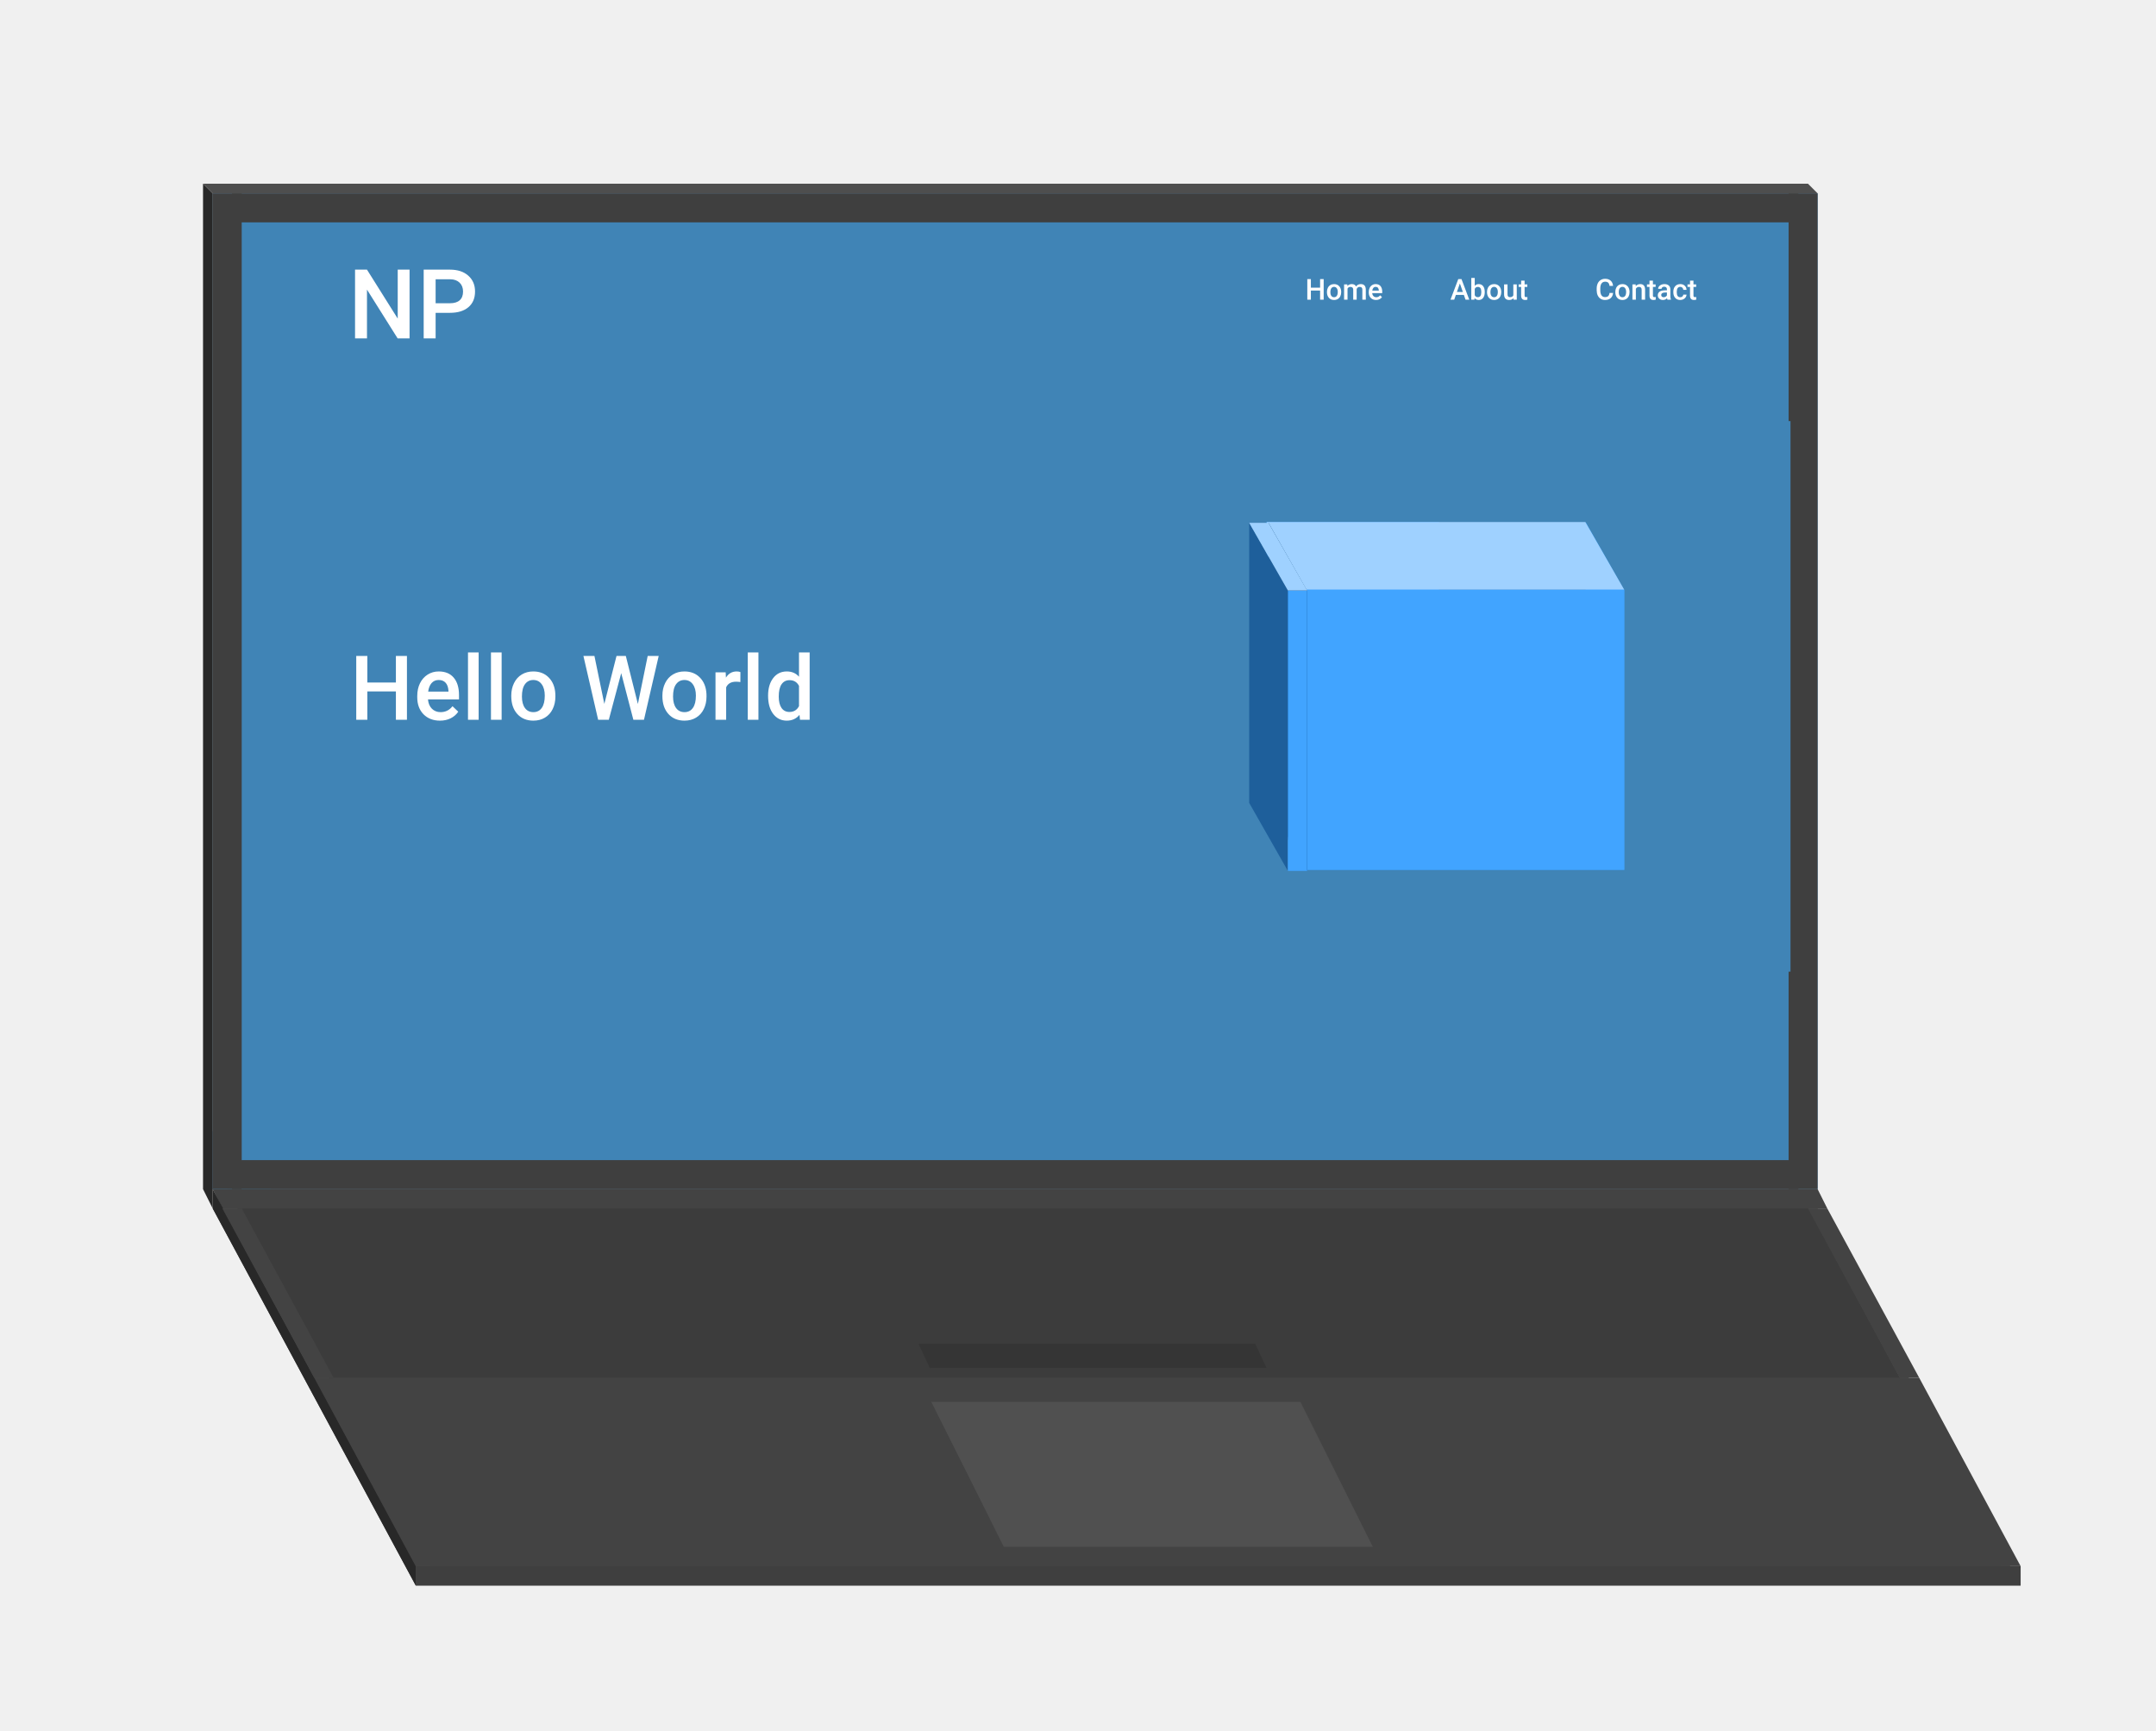
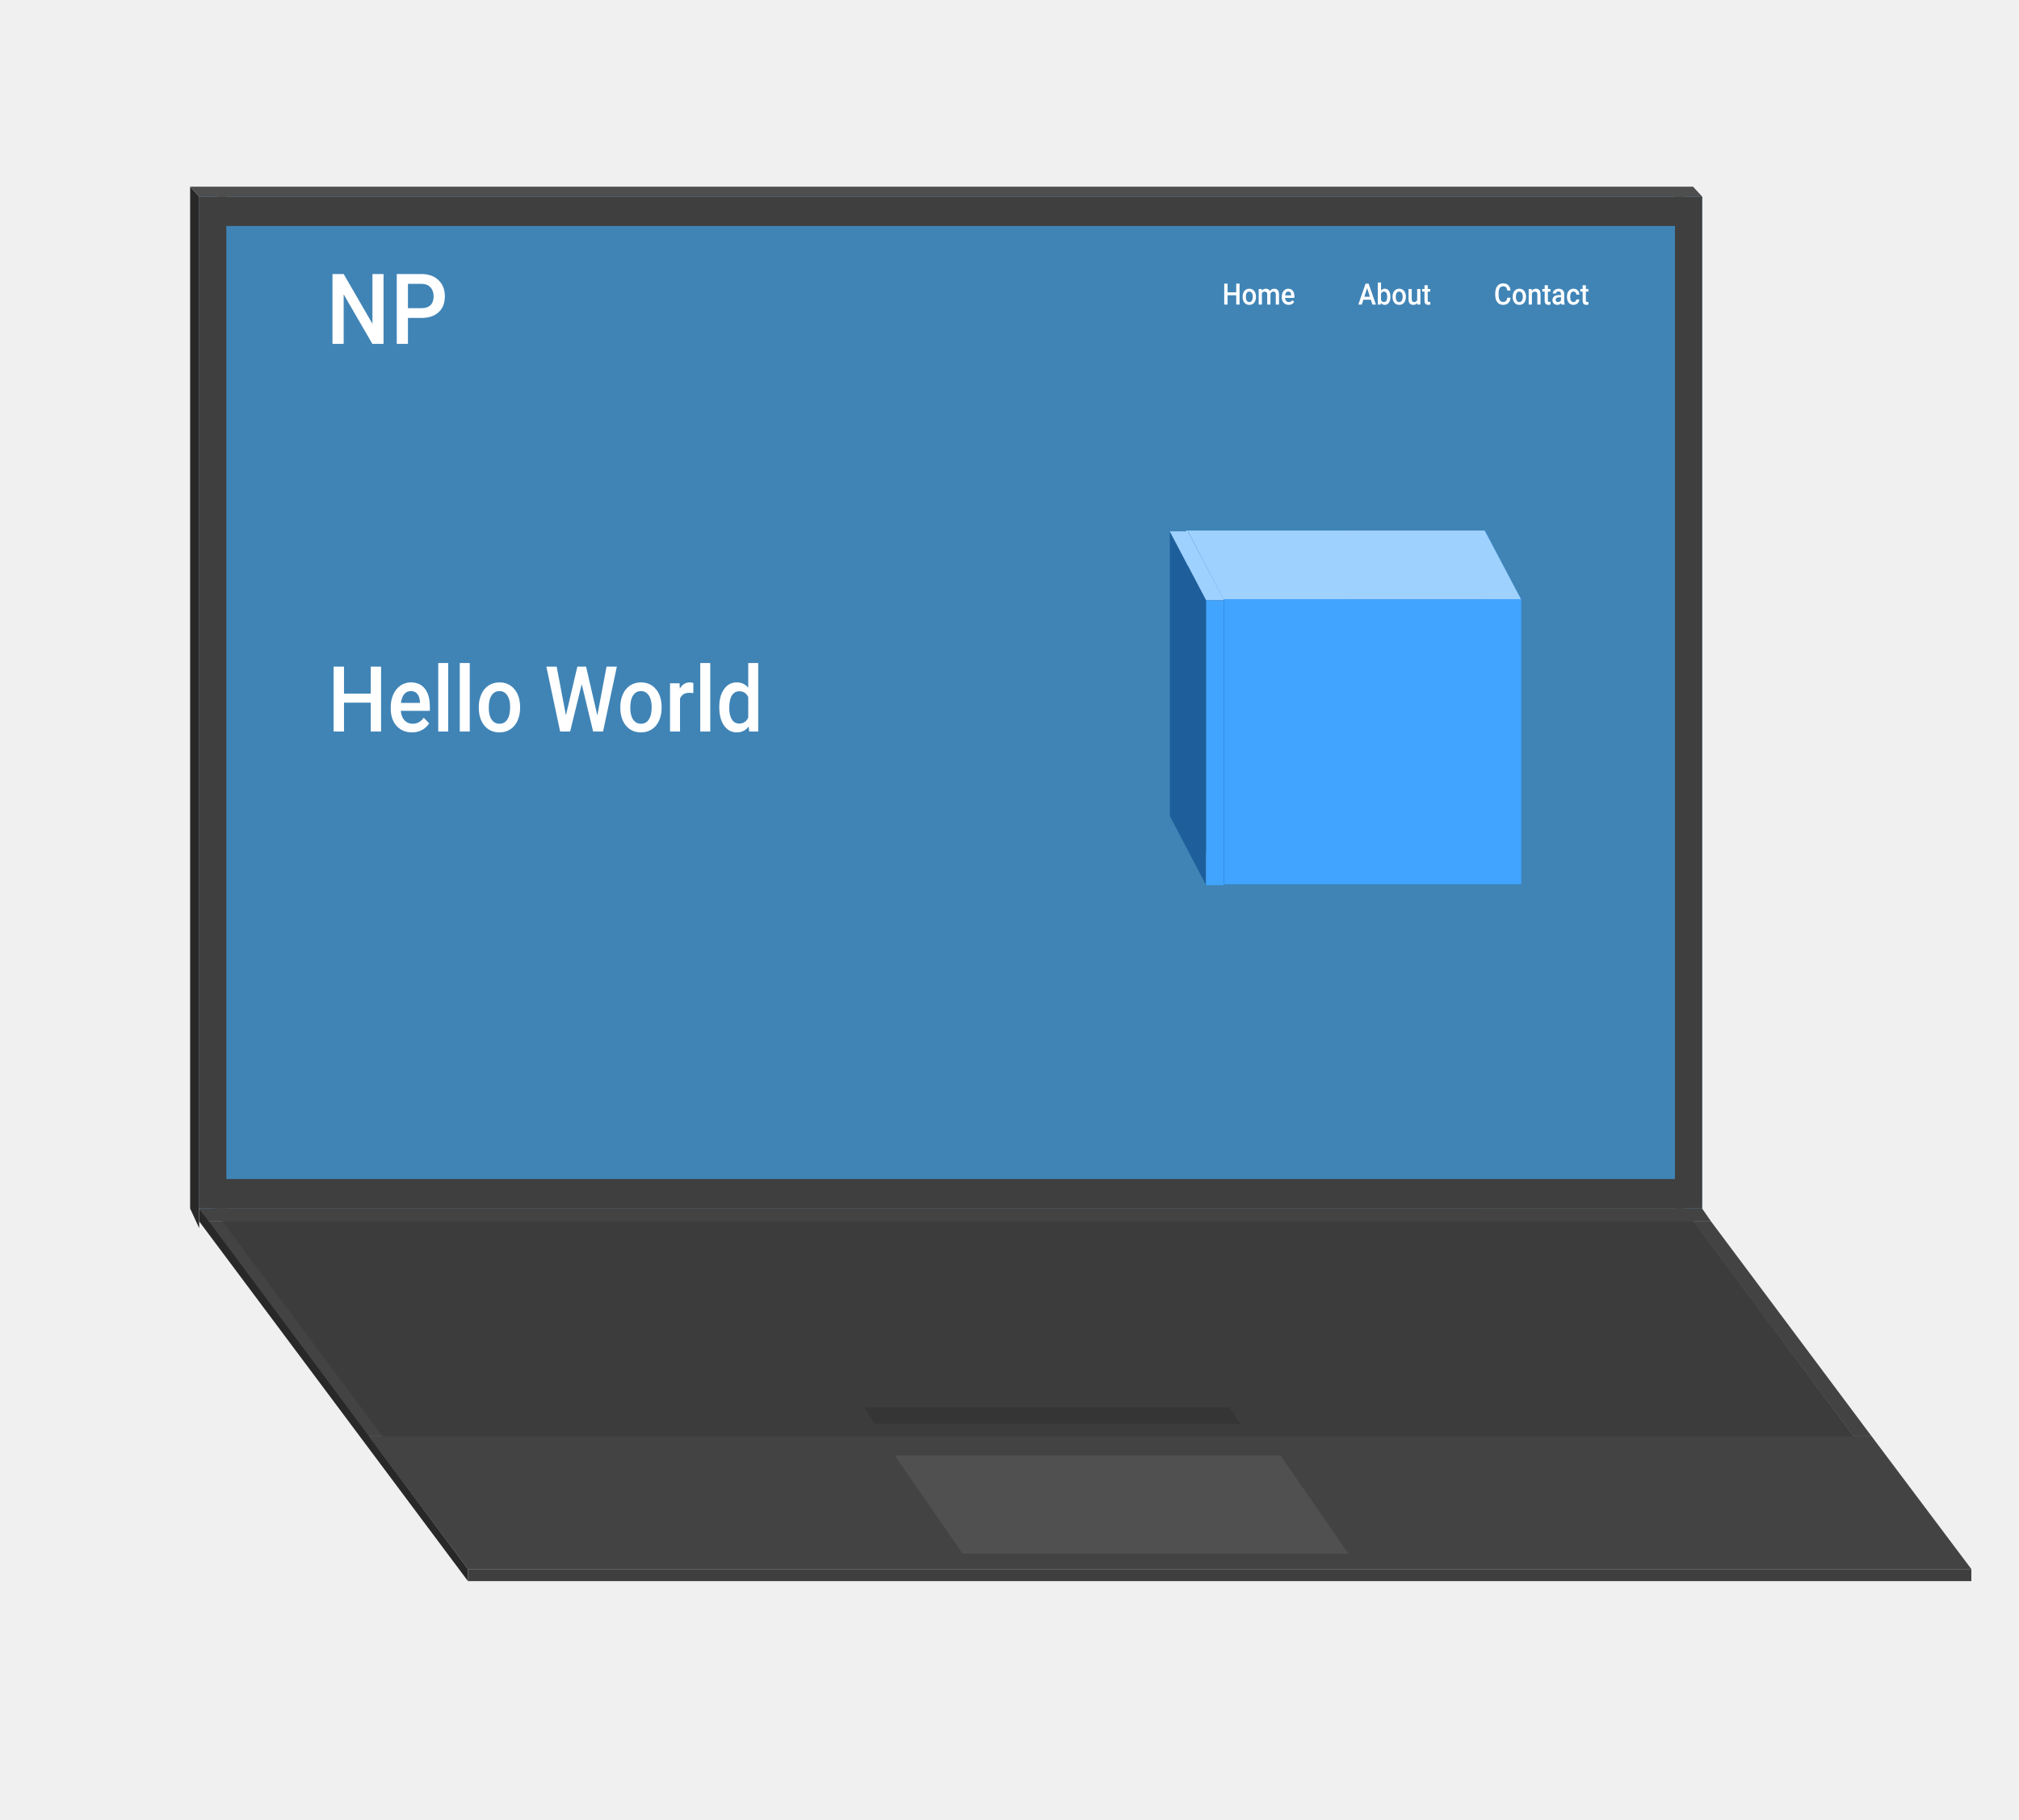
- <svg xmlns="http://www.w3.org/2000/svg" width="466" height="374" viewBox="0 0 466 374" fill="none">
+ <svg xmlns="http://www.w3.org/2000/svg" width="466" height="420" viewBox="0 0 466 420" fill="none">
  <g id="laptop 1">
-     <path id="Vector" d="M45.973 256.994V41.788H392.861V256.994H45.973Z" fill="#4084B6" />
-     <path id="Vector_2" d="M89.856 342.659L45.973 261.173H392.861L436.744 342.659H89.856Z" fill="#4E4E4E" />
-     <path id="Vector_3" d="M92.991 338.48L49.108 256.994H388.682L432.565 338.48H92.991Z" fill="#3C3C3C" />
-     <path id="Vector_4" d="M436.744 338.48H89.856L67.915 297.737H414.803L436.744 338.48Z" fill="#434343" />
-     <path id="Vector_5" d="M48.063 261.173L45.973 256.994H392.861L394.951 261.173H48.063Z" fill="#434343" />
-     <path id="Vector_6" d="M58.511 244.458H45.973V256.994H58.511V244.458Z" fill="#4084B6" />
-     <path id="Vector_7" d="M45.973 256.994V41.788H52.242V256.994H45.973Z" fill="#3F3F3F" />
-     <path id="Vector_8" d="M386.592 256.994V41.788H392.861V256.994H386.592Z" fill="#3F3F3F" />
-     <path id="Vector_9" d="M50.153 256.994V250.726H388.682V256.994H50.153Z" fill="#3F3F3F" />
-     <path id="Vector_10" d="M50.153 48.056V41.788H388.682V48.056H50.153Z" fill="#3F3F3F" />
-     <path id="Vector_11" d="M89.856 338.48V342.659L45.973 261.173V256.994L89.856 338.48Z" fill="#282828" />
-     <path id="Vector_12" d="M89.856 342.659V338.48H436.744V342.659H89.856Z" fill="#3F3F3F" />
-     <path id="Vector_13" d="M43.883 256.994L45.973 261.173V41.788L43.883 39.698V256.994Z" fill="#282828" />
-     <path id="Vector_14" d="M45.973 41.788L43.883 39.698H390.771L392.861 41.788H45.973Z" fill="#4E4E4E" />
-     <path id="Vector_15" d="M216.97 334.302L201.297 302.961H281.063L296.735 334.302H216.97Z" fill="#505050" />
-     <path id="Vector_16" d="M200.968 295.648L198.52 290.425H271.302L273.749 295.648H200.968Z" fill="#353535" />
-     <path id="Vector_17" d="M88.524 73.129H85.942L79.32 62.59V73.129H76.739V58.274H79.32L85.963 68.854V58.274H88.524V73.129ZM94.156 67.609V73.129H91.575V58.274H97.258C98.918 58.274 100.234 58.706 101.207 59.57C102.186 60.434 102.676 61.576 102.676 62.998C102.676 64.453 102.197 65.586 101.238 66.395C100.285 67.204 98.948 67.609 97.227 67.609H94.156ZM94.156 65.538H97.258C98.176 65.538 98.877 65.324 99.36 64.895C99.843 64.46 100.084 63.834 100.084 63.018C100.084 62.216 99.84 61.576 99.35 61.1C98.86 60.617 98.187 60.369 97.33 60.355H94.156V65.538Z" fill="white" />
-     <path id="Vector_18" d="M286.099 64.771H285.328V62.791H283.334V64.771H282.561V60.315H283.334V62.169H285.328V60.315H286.099V64.771ZM286.807 63.085C286.807 62.76 286.87 62.468 287 62.209C287.127 61.948 287.309 61.748 287.541 61.609C287.773 61.468 288.04 61.398 288.343 61.398C288.79 61.398 289.152 61.542 289.43 61.83C289.71 62.117 289.86 62.499 289.883 62.974L289.885 63.149C289.885 63.475 289.823 63.767 289.695 64.024C289.572 64.281 289.392 64.48 289.158 64.621C288.924 64.762 288.655 64.832 288.349 64.832C287.881 64.832 287.507 64.677 287.225 64.367C286.945 64.055 286.807 63.639 286.807 63.121V63.085ZM287.549 63.149C287.549 63.489 287.62 63.757 287.762 63.951C287.902 64.142 288.099 64.238 288.349 64.238C288.6 64.238 288.795 64.14 288.935 63.945C289.075 63.749 289.146 63.462 289.146 63.085C289.146 62.75 289.073 62.485 288.928 62.289C288.784 62.093 288.59 61.995 288.343 61.995C288.101 61.995 287.906 62.092 287.764 62.286C287.622 62.477 287.549 62.765 287.549 63.149ZM291.214 61.459L291.235 61.805C291.467 61.534 291.787 61.398 292.19 61.398C292.633 61.398 292.936 61.568 293.099 61.906C293.34 61.568 293.68 61.398 294.117 61.398C294.481 61.398 294.752 61.499 294.93 61.701C295.11 61.903 295.202 62.201 295.206 62.595V64.771H294.462V62.616C294.462 62.406 294.416 62.252 294.324 62.154C294.232 62.056 294.079 62.007 293.868 62.007C293.699 62.007 293.559 62.053 293.453 62.145C293.346 62.235 293.271 62.353 293.229 62.5L293.231 64.771H292.487V62.592C292.477 62.202 292.278 62.007 291.892 62.007C291.593 62.007 291.382 62.129 291.256 62.371V64.771H290.512V61.459H291.214ZM297.429 64.832C296.957 64.832 296.575 64.684 296.28 64.388C295.989 64.09 295.843 63.695 295.843 63.201V63.109C295.843 62.779 295.906 62.484 296.033 62.224C296.161 61.963 296.34 61.76 296.57 61.615C296.802 61.471 297.059 61.398 297.344 61.398C297.793 61.398 298.142 61.542 298.386 61.83C298.633 62.117 298.756 62.524 298.756 63.051V63.351H296.593C296.614 63.624 296.706 63.84 296.865 64C297.026 64.159 297.229 64.238 297.471 64.238C297.812 64.238 298.09 64.101 298.303 63.825L298.704 64.208C298.572 64.406 298.395 64.56 298.173 64.67C297.952 64.778 297.703 64.832 297.429 64.832ZM297.339 61.995C297.135 61.995 296.969 62.066 296.844 62.209C296.719 62.352 296.639 62.551 296.606 62.806H298.023V62.751C298.006 62.502 297.939 62.314 297.824 62.188C297.707 62.059 297.546 61.995 297.339 61.995Z" fill="white" />
-     <path id="Vector_19" d="M316.401 63.733H314.673L314.314 64.771H313.507L315.192 60.315H315.887L317.574 64.771H316.765L316.401 63.733ZM314.891 63.109H316.184L315.538 61.26L314.891 63.109ZM320.915 63.149C320.915 63.663 320.8 64.072 320.57 64.376C320.341 64.68 320.027 64.832 319.624 64.832C319.237 64.832 318.934 64.692 318.719 64.413L318.681 64.771H318.008V60.07H318.752V61.778C318.965 61.525 319.254 61.398 319.617 61.398C320.023 61.398 320.338 61.548 320.57 61.848C320.8 62.148 320.915 62.567 320.915 63.106V63.149ZM320.171 63.085C320.171 62.725 320.109 62.456 319.983 62.277C319.856 62.097 319.672 62.007 319.431 62.007C319.11 62.007 318.882 62.148 318.752 62.43V63.795C318.884 64.082 319.112 64.226 319.438 64.226C319.67 64.226 319.849 64.139 319.977 63.966C320.102 63.792 320.167 63.53 320.171 63.179V63.085ZM321.402 63.085C321.402 62.76 321.467 62.468 321.594 62.209C321.724 61.948 321.904 61.748 322.138 61.609C322.37 61.468 322.637 61.398 322.94 61.398C323.385 61.398 323.749 61.542 324.027 61.83C324.305 62.117 324.457 62.499 324.478 62.974L324.482 63.149C324.482 63.475 324.42 63.767 324.292 64.024C324.167 64.281 323.989 64.48 323.753 64.621C323.521 64.762 323.251 64.832 322.944 64.832C322.478 64.832 322.104 64.677 321.822 64.367C321.542 64.055 321.402 63.639 321.402 63.121V63.085ZM322.146 63.149C322.146 63.489 322.217 63.757 322.357 63.951C322.499 64.142 322.694 64.238 322.944 64.238C323.197 64.238 323.391 64.14 323.529 63.945C323.671 63.749 323.74 63.462 323.74 63.085C323.74 62.75 323.669 62.485 323.523 62.289C323.381 62.093 323.187 61.995 322.94 61.995C322.696 61.995 322.503 62.092 322.361 62.286C322.217 62.477 322.146 62.765 322.146 63.149ZM327.117 64.447C326.9 64.704 326.589 64.832 326.187 64.832C325.828 64.832 325.556 64.727 325.37 64.517C325.187 64.307 325.095 64.003 325.095 63.605V61.459H325.838V63.596C325.838 64.016 326.012 64.226 326.361 64.226C326.722 64.226 326.967 64.097 327.092 63.837V61.459H327.836V64.771H327.136L327.117 64.447ZM329.527 60.654V61.459H330.112V62.01H329.527V63.859C329.527 63.985 329.552 64.077 329.6 64.134C329.65 64.189 329.74 64.217 329.869 64.217C329.955 64.217 330.041 64.207 330.129 64.186V64.762C329.959 64.809 329.796 64.832 329.64 64.832C329.069 64.832 328.783 64.517 328.783 63.886V62.01H328.237V61.459H328.783V60.654H329.527Z" fill="white" />
-     <path id="Vector_20" d="M348.652 63.32C348.608 63.796 348.432 64.167 348.125 64.434C347.82 64.7 347.412 64.832 346.905 64.832C346.549 64.832 346.236 64.749 345.964 64.581C345.695 64.412 345.488 64.172 345.339 63.862C345.193 63.552 345.116 63.192 345.109 62.782V62.365C345.109 61.945 345.185 61.575 345.333 61.254C345.484 60.934 345.697 60.687 345.973 60.514C346.253 60.34 346.576 60.254 346.94 60.254C347.433 60.254 347.828 60.387 348.129 60.654C348.428 60.922 348.603 61.299 348.652 61.787H347.88C347.845 61.467 347.751 61.236 347.598 61.095C347.45 60.952 347.231 60.881 346.94 60.881C346.604 60.881 346.345 61.004 346.163 61.251C345.983 61.496 345.891 61.856 345.887 62.332V62.727C345.887 63.208 345.973 63.575 346.146 63.828C346.319 64.081 346.572 64.208 346.905 64.208C347.208 64.208 347.437 64.139 347.59 64.003C347.743 63.866 347.841 63.639 347.88 63.32H348.652ZM349.136 63.085C349.136 62.76 349.199 62.468 349.329 62.209C349.456 61.948 349.638 61.748 349.87 61.609C350.104 61.468 350.371 61.398 350.672 61.398C351.119 61.398 351.481 61.542 351.759 61.83C352.039 62.117 352.189 62.499 352.212 62.974L352.214 63.149C352.214 63.475 352.152 63.767 352.024 64.024C351.901 64.281 351.721 64.48 351.487 64.621C351.253 64.762 350.984 64.832 350.679 64.832C350.21 64.832 349.836 64.677 349.554 64.367C349.276 64.055 349.136 63.639 349.136 63.121V63.085ZM349.88 63.149C349.88 63.489 349.949 63.757 350.091 63.951C350.231 64.142 350.428 64.238 350.679 64.238C350.929 64.238 351.124 64.14 351.264 63.945C351.404 63.749 351.475 63.462 351.475 63.085C351.475 62.75 351.402 62.485 351.257 62.289C351.113 62.093 350.919 61.995 350.672 61.995C350.43 61.995 350.238 62.092 350.093 62.286C349.951 62.477 349.88 62.765 349.88 63.149ZM353.535 61.459L353.556 61.842C353.801 61.546 354.122 61.398 354.519 61.398C355.209 61.398 355.56 61.793 355.573 62.583V64.771H354.829V62.625C354.829 62.415 354.783 62.26 354.691 62.16C354.601 62.058 354.455 62.007 354.248 62.007C353.947 62.007 353.723 62.143 353.577 62.414V64.771H352.833V61.459H353.535ZM357.265 60.654V61.459H357.85V62.01H357.265V63.859C357.265 63.985 357.29 64.077 357.338 64.134C357.391 64.189 357.48 64.217 357.608 64.217C357.694 64.217 357.781 64.207 357.869 64.186V64.762C357.7 64.809 357.537 64.832 357.38 64.832C356.808 64.832 356.521 64.517 356.521 63.886V62.01H355.978V61.459H356.521V60.654H357.265ZM360.4 64.771C360.368 64.708 360.339 64.605 360.314 64.462C360.078 64.709 359.787 64.832 359.445 64.832C359.113 64.832 358.841 64.737 358.632 64.548C358.421 64.358 358.316 64.123 358.316 63.844C358.316 63.491 358.446 63.22 358.707 63.033C358.97 62.843 359.347 62.748 359.833 62.748H360.291V62.531C360.291 62.359 360.243 62.222 360.147 62.12C360.051 62.016 359.904 61.964 359.708 61.964C359.539 61.964 359.401 62.007 359.292 62.093C359.184 62.177 359.129 62.284 359.129 62.414H358.385C358.385 62.233 358.446 62.063 358.567 61.906C358.686 61.747 358.851 61.623 359.056 61.533C359.265 61.443 359.497 61.398 359.752 61.398C360.139 61.398 360.448 61.496 360.68 61.692C360.91 61.886 361.029 62.159 361.035 62.512V64.006C361.035 64.304 361.077 64.541 361.16 64.719V64.771H360.4ZM359.583 64.235C359.731 64.235 359.867 64.2 359.996 64.128C360.126 64.057 360.224 63.961 360.291 63.84V63.216H359.89C359.614 63.216 359.407 63.264 359.267 63.36C359.129 63.456 359.06 63.592 359.06 63.767C359.06 63.91 359.106 64.024 359.2 64.11C359.296 64.193 359.424 64.235 359.583 64.235ZM363.173 64.238C363.359 64.238 363.513 64.184 363.637 64.076C363.758 63.968 363.823 63.834 363.831 63.675H364.533C364.525 63.881 364.46 64.074 364.341 64.254C364.22 64.431 364.057 64.572 363.85 64.676C363.645 64.78 363.421 64.832 363.183 64.832C362.719 64.832 362.352 64.682 362.082 64.382C361.81 64.082 361.674 63.668 361.674 63.14V63.063C361.674 62.559 361.808 62.156 362.078 61.854C362.347 61.55 362.715 61.398 363.179 61.398C363.574 61.398 363.894 61.513 364.14 61.744C364.389 61.972 364.521 62.273 364.533 62.647H363.831C363.823 62.457 363.758 62.301 363.637 62.179C363.515 62.056 363.361 61.995 363.173 61.995C362.932 61.995 362.746 62.083 362.617 62.258C362.485 62.432 362.421 62.696 362.418 63.051V63.17C362.418 63.529 362.481 63.798 362.611 63.975C362.74 64.151 362.928 64.238 363.173 64.238ZM366.027 60.654V61.459H366.61V62.01H366.027V63.859C366.027 63.985 366.05 64.077 366.1 64.134C366.151 64.189 366.24 64.217 366.37 64.217C366.456 64.217 366.541 64.207 366.629 64.186V64.762C366.46 64.809 366.297 64.832 366.14 64.832C365.568 64.832 365.283 64.517 365.283 63.886V62.01H364.738V61.459H365.283V60.654H366.027Z" fill="white" />
-     <g id="big-box">
-       <path id="Vector_21" d="M273.749 173.419V112.827H342.709V173.419H273.749Z" fill="#38A0FF" />
-       <path id="text" d="M87.957 155.557H85.569V149.425H79.398V155.557H77V141.758H79.398V147.501H85.569V141.758H87.957V155.557ZM95.095 155.747C93.635 155.747 92.45 155.289 91.54 154.372C90.637 153.45 90.185 152.224 90.185 150.695V150.411C90.185 149.387 90.381 148.474 90.772 147.672C91.171 146.863 91.727 146.235 92.441 145.786C93.155 145.337 93.951 145.113 94.829 145.113C96.226 145.113 97.303 145.559 98.062 146.449C98.826 147.34 99.209 148.601 99.209 150.231V151.16H92.507C92.576 152.006 92.858 152.676 93.351 153.169C93.85 153.662 94.475 153.908 95.227 153.908C96.283 153.908 97.142 153.482 97.805 152.629L99.047 153.813C98.637 154.426 98.087 154.903 97.398 155.244C96.716 155.579 95.948 155.747 95.095 155.747ZM94.82 146.961C94.188 146.961 93.676 147.182 93.284 147.625C92.899 148.067 92.652 148.683 92.545 149.473H96.933V149.302C96.883 148.531 96.678 147.95 96.317 147.558C95.957 147.16 95.458 146.961 94.82 146.961ZM103.455 155.557H101.152V141H103.455V155.557ZM108.422 155.557H106.118V141H108.422V155.557ZM110.507 150.335C110.507 149.331 110.706 148.427 111.104 147.625C111.502 146.816 112.062 146.197 112.782 145.767C113.502 145.331 114.33 145.113 115.265 145.113C116.649 145.113 117.771 145.559 118.63 146.449C119.496 147.34 119.964 148.522 120.033 149.994L120.043 150.534C120.043 151.545 119.847 152.449 119.455 153.245C119.069 154.041 118.513 154.657 117.787 155.093C117.066 155.529 116.232 155.747 115.284 155.747C113.837 155.747 112.678 155.267 111.806 154.306C110.94 153.339 110.507 152.054 110.507 150.449V150.335ZM112.81 150.534C112.81 151.589 113.028 152.417 113.464 153.017C113.9 153.611 114.507 153.908 115.284 153.908C116.061 153.908 116.665 153.605 117.095 152.998C117.531 152.392 117.749 151.504 117.749 150.335C117.749 149.299 117.524 148.478 117.076 147.871C116.633 147.264 116.03 146.961 115.265 146.961C114.513 146.961 113.916 147.261 113.474 147.862C113.032 148.455 112.81 149.346 112.81 150.534ZM137.872 152.145L139.995 141.758H142.374L139.189 155.557H136.896L134.27 145.483L131.588 155.557H129.284L126.099 141.758H128.479L130.621 152.126L133.256 141.758H135.265L137.872 152.145ZM143.171 150.335C143.171 149.331 143.37 148.427 143.768 147.625C144.166 146.816 144.725 146.197 145.445 145.767C146.166 145.331 146.994 145.113 147.929 145.113C149.313 145.113 150.434 145.559 151.294 146.449C152.159 147.34 152.627 148.522 152.697 149.994L152.706 150.534C152.706 151.545 152.51 152.449 152.118 153.245C151.733 154.041 151.177 154.657 150.45 155.093C149.73 155.529 148.896 155.747 147.948 155.747C146.501 155.747 145.341 155.267 144.469 154.306C143.603 153.339 143.171 152.054 143.171 150.449V150.335ZM145.474 150.534C145.474 151.589 145.692 152.417 146.128 153.017C146.564 153.611 147.17 153.908 147.948 153.908C148.725 153.908 149.329 153.605 149.758 152.998C150.194 152.392 150.412 151.504 150.412 150.335C150.412 149.299 150.188 148.478 149.739 147.871C149.297 147.264 148.693 146.961 147.929 146.961C147.177 146.961 146.58 147.261 146.137 147.862C145.695 148.455 145.474 149.346 145.474 150.534ZM160.024 147.407C159.72 147.356 159.407 147.331 159.085 147.331C158.03 147.331 157.319 147.735 156.953 148.544V155.557H154.649V145.303H156.848L156.905 146.449C157.461 145.559 158.232 145.113 159.218 145.113C159.546 145.113 159.818 145.157 160.033 145.246L160.024 147.407ZM163.929 155.557H161.625V141H163.929V155.557ZM166.014 150.354C166.014 148.774 166.381 147.508 167.114 146.554C167.847 145.593 168.829 145.113 170.062 145.113C171.148 145.113 172.027 145.492 172.697 146.25V141H175V155.557H172.915L172.801 154.496C172.112 155.33 171.193 155.747 170.042 155.747C168.842 155.747 167.869 155.263 167.123 154.297C166.384 153.33 166.014 152.016 166.014 150.354ZM168.318 150.553C168.318 151.596 168.516 152.411 168.915 152.998C169.319 153.58 169.891 153.87 170.63 153.87C171.572 153.87 172.261 153.45 172.697 152.61V148.231C172.273 147.41 171.591 146.999 170.649 146.999C169.903 146.999 169.329 147.296 168.924 147.89C168.52 148.478 168.318 149.365 168.318 150.553Z" fill="white" />
-       <path id="hide" d="M311 210V91H387V210H311Z" fill="#4084B6" />
-       <path id="Vector_22" d="M342.708 173.347V112.827L351.067 127.525V188.045L342.708 173.347Z" fill="#38A0FF" />
-       <path id="Vector_23" d="M282.154 127.453L273.749 112.827H342.663L351.067 127.453H282.154Z" fill="#9FD1FF" />
-       <path id="Vector_24" d="M282.154 188.045L273.749 173.419H342.663L351.067 188.045H282.154Z" fill="#2D608F" />
-       <path id="Vector_25" d="M282.108 188.045V127.453H351.067V188.045H282.108Z" fill="#41A4FF" />
+     <g id="screen">
+       <path id="Vector" d="M45.973 278.983V45.363H392.861V278.983H45.973Z" fill="#4084B6" />
+       <path id="Vector_2" d="M88.524 79.385H85.942L79.32 67.945V79.385H76.739V63.26H79.32L85.963 74.745V63.26H88.524V79.385ZM94.156 73.394V79.385H91.575V63.26H97.258C98.918 63.26 100.234 63.729 101.207 64.667C102.186 65.605 102.676 66.845 102.676 68.388C102.676 69.968 102.197 71.197 101.238 72.076C100.285 72.955 98.948 73.394 97.227 73.394H94.156ZM94.156 71.146H97.258C98.176 71.146 98.877 70.913 99.36 70.448C99.843 69.975 100.084 69.296 100.084 68.41C100.084 67.539 99.84 66.845 99.35 66.328C98.86 65.804 98.187 65.534 97.33 65.52H94.156V71.146Z" fill="white" />
+       <path id="Vector_3" d="M286.099 70.313H285.328V68.163H283.334V70.313H282.561V65.475H283.334V67.489H285.328V65.475H286.099V70.313ZM286.807 68.482C286.807 68.13 286.87 67.813 287 67.532C287.127 67.248 287.309 67.031 287.541 66.881C287.773 66.728 288.04 66.651 288.343 66.651C288.79 66.651 289.152 66.808 289.43 67.12C289.71 67.432 289.86 67.847 289.883 68.362L289.885 68.552C289.885 68.906 289.823 69.223 289.695 69.502C289.572 69.781 289.392 69.997 289.158 70.15C288.924 70.303 288.655 70.379 288.349 70.379C287.881 70.379 287.507 70.211 287.225 69.874C286.945 69.535 286.807 69.085 286.807 68.522V68.482ZM287.549 68.552C287.549 68.922 287.62 69.212 287.762 69.422C287.902 69.631 288.099 69.735 288.349 69.735C288.6 69.735 288.795 69.628 288.935 69.416C289.075 69.203 289.146 68.892 289.146 68.482C289.146 68.119 289.073 67.831 288.928 67.618C288.784 67.406 288.59 67.299 288.343 67.299C288.101 67.299 287.906 67.405 287.764 67.615C287.622 67.823 287.549 68.135 287.549 68.552ZM291.214 66.718L291.235 67.093C291.467 66.799 291.787 66.651 292.19 66.651C292.633 66.651 292.936 66.835 293.099 67.203C293.34 66.835 293.68 66.651 294.117 66.651C294.481 66.651 294.752 66.761 294.93 66.981C295.11 67.2 295.202 67.523 295.206 67.951V70.313H294.462V67.974C294.462 67.746 294.416 67.578 294.324 67.472C294.232 67.366 294.079 67.312 293.868 67.312C293.699 67.312 293.559 67.362 293.453 67.462C293.346 67.559 293.271 67.688 293.229 67.848L293.231 70.313H292.487V67.947C292.477 67.524 292.278 67.312 291.892 67.312C291.593 67.312 291.382 67.445 291.256 67.708V70.313H290.512V66.718H291.214ZM297.429 70.379C296.957 70.379 296.575 70.219 296.28 69.897C295.989 69.574 295.843 69.144 295.843 68.608V68.509C295.843 68.15 295.906 67.83 296.033 67.548C296.161 67.265 296.34 67.045 296.57 66.887C296.802 66.73 297.059 66.651 297.344 66.651C297.793 66.651 298.142 66.808 298.386 67.12C298.633 67.432 298.756 67.874 298.756 68.446V68.771H296.593C296.614 69.068 296.706 69.303 296.865 69.476C297.026 69.648 297.229 69.735 297.471 69.735C297.812 69.735 298.09 69.585 298.303 69.286L298.704 69.702C298.572 69.916 298.395 70.084 298.173 70.203C297.952 70.321 297.703 70.379 297.429 70.379ZM297.339 67.299C297.135 67.299 296.969 67.377 296.844 67.532C296.719 67.687 296.639 67.903 296.606 68.18H298.023V68.12C298.006 67.85 297.939 67.646 297.824 67.509C297.707 67.369 297.546 67.299 297.339 67.299Z" fill="white" />
+       <path id="Vector_4" d="M316.401 69.186H314.673L314.314 70.313H313.507L315.191 65.475H315.887L317.574 70.313H316.765L316.401 69.186ZM314.891 68.509H316.184L315.538 66.502L314.891 68.509ZM320.915 68.552C320.915 69.11 320.8 69.554 320.57 69.884C320.341 70.214 320.027 70.379 319.624 70.379C319.237 70.379 318.934 70.228 318.719 69.924L318.681 70.313H318.008V65.21H318.752V67.064C318.965 66.789 319.254 66.651 319.617 66.651C320.023 66.651 320.338 66.814 320.57 67.14C320.8 67.465 320.915 67.921 320.915 68.505V68.552ZM320.171 68.482C320.171 68.092 320.109 67.8 319.983 67.605C319.856 67.41 319.672 67.312 319.431 67.312C319.11 67.312 318.882 67.465 318.752 67.771V69.253C318.884 69.565 319.112 69.722 319.438 69.722C319.67 69.722 319.849 69.627 319.977 69.439C320.102 69.251 320.167 68.966 320.171 68.585V68.482ZM321.402 68.482C321.402 68.13 321.467 67.813 321.594 67.532C321.724 67.248 321.904 67.031 322.138 66.881C322.37 66.728 322.637 66.651 322.94 66.651C323.385 66.651 323.749 66.808 324.027 67.12C324.305 67.432 324.457 67.847 324.478 68.362L324.482 68.552C324.482 68.906 324.42 69.223 324.292 69.502C324.167 69.781 323.989 69.997 323.753 70.15C323.521 70.303 323.251 70.379 322.944 70.379C322.478 70.379 322.104 70.211 321.822 69.874C321.542 69.535 321.402 69.085 321.402 68.522V68.482ZM322.146 68.552C322.146 68.922 322.217 69.212 322.357 69.422C322.499 69.631 322.694 69.735 322.944 69.735C323.197 69.735 323.391 69.628 323.529 69.416C323.671 69.203 323.74 68.892 323.74 68.482C323.74 68.119 323.669 67.831 323.523 67.618C323.381 67.406 323.187 67.299 322.94 67.299C322.696 67.299 322.503 67.405 322.361 67.615C322.217 67.823 322.146 68.135 322.146 68.552ZM327.117 69.961C326.9 70.24 326.589 70.379 326.187 70.379C325.828 70.379 325.556 70.265 325.37 70.037C325.186 69.809 325.095 69.479 325.095 69.047V66.718H325.838V69.037C325.838 69.493 326.012 69.722 326.361 69.722C326.722 69.722 326.967 69.581 327.092 69.299V66.718H327.836V70.313H327.136L327.117 69.961ZM329.527 65.844V66.718H330.112V67.316H329.527V69.323C329.527 69.46 329.552 69.56 329.6 69.622C329.65 69.682 329.74 69.712 329.869 69.712C329.955 69.712 330.041 69.7 330.129 69.678V70.303C329.959 70.354 329.796 70.379 329.64 70.379C329.069 70.379 328.783 70.037 328.783 69.353V67.316H328.237V66.718H328.783V65.844H329.527Z" fill="white" />
+       <path id="Vector_5" d="M348.652 68.738C348.608 69.254 348.432 69.657 348.125 69.947C347.82 70.235 347.412 70.379 346.905 70.379C346.549 70.379 346.236 70.289 345.964 70.107C345.695 69.923 345.488 69.663 345.339 69.326C345.193 68.989 345.116 68.598 345.109 68.153V67.701C345.109 67.245 345.185 66.843 345.333 66.495C345.484 66.148 345.697 65.879 345.973 65.691C346.253 65.503 346.576 65.409 346.94 65.409C347.433 65.409 347.828 65.554 348.129 65.844C348.428 66.134 348.603 66.544 348.652 67.073H347.88C347.845 66.726 347.751 66.475 347.598 66.323C347.45 66.168 347.231 66.09 346.94 66.09C346.604 66.09 346.345 66.224 346.163 66.492C345.983 66.758 345.891 67.149 345.887 67.665V68.094C345.887 68.616 345.973 69.015 346.146 69.29C346.319 69.564 346.572 69.702 346.905 69.702C347.208 69.702 347.437 69.627 347.59 69.479C347.743 69.331 347.841 69.084 347.88 68.738H348.652ZM349.136 68.482C349.136 68.13 349.199 67.813 349.329 67.532C349.456 67.248 349.638 67.031 349.87 66.881C350.104 66.728 350.371 66.651 350.672 66.651C351.119 66.651 351.481 66.808 351.759 67.12C352.039 67.432 352.189 67.847 352.212 68.362L352.214 68.552C352.214 68.906 352.152 69.223 352.024 69.502C351.901 69.781 351.721 69.997 351.487 70.15C351.253 70.303 350.984 70.379 350.679 70.379C350.21 70.379 349.836 70.211 349.554 69.874C349.276 69.535 349.136 69.085 349.136 68.522V68.482ZM349.88 68.552C349.88 68.922 349.949 69.212 350.091 69.422C350.231 69.631 350.428 69.735 350.679 69.735C350.929 69.735 351.124 69.628 351.264 69.416C351.404 69.203 351.475 68.892 351.475 68.482C351.475 68.119 351.402 67.831 351.257 67.618C351.113 67.406 350.919 67.299 350.672 67.299C350.43 67.299 350.238 67.405 350.093 67.615C349.951 67.823 349.88 68.135 349.88 68.552ZM353.535 66.718L353.556 67.133C353.801 66.812 354.122 66.651 354.519 66.651C355.209 66.651 355.56 67.08 355.573 67.937V70.313H354.829V67.984C354.829 67.756 354.783 67.587 354.691 67.479C354.601 67.368 354.455 67.312 354.248 67.312C353.947 67.312 353.723 67.46 353.577 67.755V70.313H352.833V66.718H353.535ZM357.265 65.844V66.718H357.85V67.316H357.265V69.323C357.265 69.46 357.29 69.56 357.338 69.622C357.391 69.682 357.48 69.712 357.608 69.712C357.694 69.712 357.781 69.7 357.869 69.678V70.303C357.7 70.354 357.537 70.379 357.38 70.379C356.808 70.379 356.521 70.037 356.521 69.353V67.316H355.978V66.718H356.521V65.844H357.265ZM360.4 70.313C360.368 70.244 360.339 70.132 360.314 69.977C360.078 70.245 359.787 70.379 359.445 70.379C359.113 70.379 358.841 70.276 358.632 70.07C358.421 69.864 358.316 69.609 358.316 69.306C358.316 68.923 358.446 68.629 358.707 68.426C358.97 68.22 359.347 68.117 359.833 68.117H360.291V67.881C360.291 67.695 360.243 67.546 360.147 67.436C360.051 67.323 359.904 67.266 359.708 67.266C359.539 67.266 359.401 67.312 359.292 67.406C359.184 67.496 359.129 67.613 359.129 67.755H358.385C358.385 67.558 358.446 67.374 358.567 67.203C358.686 67.03 358.851 66.895 359.056 66.798C359.265 66.7 359.497 66.651 359.752 66.651C360.139 66.651 360.448 66.758 360.68 66.971C360.91 67.181 361.029 67.478 361.035 67.861V69.482C361.035 69.806 361.077 70.064 361.16 70.256V70.313H360.4ZM359.583 69.731C359.731 69.731 359.867 69.693 359.996 69.615C360.126 69.538 360.224 69.433 360.291 69.303V68.625H359.89C359.614 68.625 359.407 68.677 359.267 68.781C359.129 68.885 359.06 69.032 359.06 69.223C359.06 69.378 359.106 69.502 359.2 69.595C359.296 69.686 359.424 69.731 359.583 69.731ZM363.173 69.735C363.359 69.735 363.513 69.676 363.637 69.559C363.758 69.441 363.823 69.296 363.831 69.123H364.533C364.525 69.347 364.46 69.556 364.341 69.751C364.22 69.944 364.057 70.097 363.85 70.21C363.645 70.323 363.421 70.379 363.183 70.379C362.719 70.379 362.352 70.216 362.082 69.891C361.81 69.565 361.674 69.116 361.674 68.542V68.459C361.674 67.912 361.808 67.474 362.078 67.147C362.347 66.817 362.715 66.651 363.179 66.651C363.574 66.651 363.894 66.777 364.14 67.027C364.389 67.275 364.521 67.602 364.533 68.007H363.831C363.823 67.801 363.758 67.632 363.637 67.499C363.515 67.366 363.361 67.299 363.173 67.299C362.932 67.299 362.746 67.395 362.617 67.585C362.485 67.773 362.421 68.06 362.418 68.446V68.575C362.418 68.965 362.481 69.256 362.611 69.449C362.74 69.639 362.928 69.735 363.173 69.735ZM366.027 65.844V66.718H366.61V67.316H366.027V69.323C366.027 69.46 366.05 69.56 366.1 69.622C366.151 69.682 366.24 69.712 366.37 69.712C366.456 69.712 366.541 69.7 366.629 69.678V70.303C366.46 70.354 366.297 70.379 366.14 70.379C365.568 70.379 365.283 70.037 365.283 69.353V67.316H364.738V66.718H365.283V65.844H366.027Z" fill="white" />
+       <g id="big-box">
+         <path id="Vector_6" d="M273.749 188.257V122.48H342.709V188.257H273.749Z" fill="#38A0FF" />
+         <path id="text" d="M87.957 168.867H85.569V162.21H79.398V168.867H77V153.887H79.398V160.122H85.569V153.887H87.957V168.867ZM95.095 169.073C93.635 169.073 92.45 168.575 91.54 167.581C90.637 166.579 90.185 165.249 90.185 163.589V163.28C90.185 162.169 90.381 161.178 90.772 160.307C91.171 159.429 91.727 158.747 92.441 158.26C93.155 157.773 93.951 157.529 94.829 157.529C96.226 157.529 97.303 158.013 98.062 158.98C98.826 159.947 99.209 161.315 99.209 163.085V164.093H92.507C92.576 165.012 92.858 165.739 93.351 166.274C93.85 166.809 94.475 167.077 95.227 167.077C96.283 167.077 97.142 166.614 97.805 165.688L99.047 166.974C98.637 167.639 98.087 168.157 97.398 168.527C96.716 168.891 95.948 169.073 95.095 169.073ZM94.82 159.535C94.188 159.535 93.676 159.775 93.284 160.256C92.899 160.736 92.652 161.404 92.545 162.262H96.933V162.077C96.883 161.24 96.678 160.609 96.317 160.184C95.957 159.751 95.458 159.535 94.82 159.535ZM103.455 168.867H101.152V153.064H103.455V168.867ZM108.422 168.867H106.118V153.064H108.422V168.867ZM110.507 163.198C110.507 162.108 110.706 161.127 111.104 160.256C111.502 159.378 112.062 158.706 112.782 158.239C113.502 157.766 114.33 157.529 115.265 157.529C116.649 157.529 117.771 158.013 118.63 158.98C119.496 159.947 119.964 161.23 120.033 162.828L120.043 163.414C120.043 164.511 119.847 165.492 119.455 166.357C119.069 167.221 118.513 167.889 117.787 168.363C117.066 168.836 116.232 169.073 115.284 169.073C113.837 169.073 112.678 168.551 111.806 167.509C110.94 166.459 110.507 165.064 110.507 163.322V163.198ZM112.81 163.414C112.81 164.559 113.028 165.458 113.464 166.11C113.9 166.754 114.507 167.077 115.284 167.077C116.061 167.077 116.665 166.747 117.095 166.089C117.531 165.431 117.749 164.467 117.749 163.198C117.749 162.073 117.524 161.181 117.076 160.523C116.633 159.865 116.03 159.535 115.265 159.535C114.513 159.535 113.916 159.861 113.474 160.513C113.032 161.157 112.81 162.125 112.81 163.414ZM137.872 165.163L139.995 153.887H142.374L139.189 168.867H136.896L134.27 157.931L131.588 168.867H129.284L126.099 153.887H128.479L130.621 165.142L133.256 153.887H135.265L137.872 165.163ZM143.171 163.198C143.171 162.108 143.37 161.127 143.768 160.256C144.166 159.378 144.725 158.706 145.445 158.239C146.166 157.766 146.994 157.529 147.929 157.529C149.313 157.529 150.434 158.013 151.294 158.98C152.159 159.947 152.627 161.23 152.697 162.828L152.706 163.414C152.706 164.511 152.51 165.492 152.118 166.357C151.733 167.221 151.177 167.889 150.45 168.363C149.73 168.836 148.896 169.073 147.948 169.073C146.501 169.073 145.341 168.551 144.469 167.509C143.603 166.459 143.171 165.064 143.171 163.322V163.198ZM145.474 163.414C145.474 164.559 145.692 165.458 146.128 166.11C146.564 166.754 147.17 167.077 147.948 167.077C148.725 167.077 149.329 166.747 149.758 166.089C150.194 165.431 150.412 164.467 150.412 163.198C150.412 162.073 150.188 161.181 149.739 160.523C149.297 159.865 148.693 159.535 147.929 159.535C147.177 159.535 146.58 159.861 146.137 160.513C145.695 161.157 145.474 162.125 145.474 163.414ZM160.024 160.019C159.72 159.964 159.407 159.937 159.085 159.937C158.03 159.937 157.319 160.376 156.953 161.254V168.867H154.649V157.735H156.848L156.905 158.98C157.461 158.013 158.232 157.529 159.218 157.529C159.546 157.529 159.818 157.577 160.033 157.673L160.024 160.019ZM163.929 168.867H161.625V153.064H163.929V168.867ZM166.014 163.219C166.014 161.504 166.381 160.129 167.114 159.093C167.847 158.05 168.829 157.529 170.062 157.529C171.148 157.529 172.027 157.941 172.697 158.764V153.064H175V168.867H172.915L172.801 167.715C172.112 168.62 171.193 169.073 170.042 169.073C168.842 169.073 167.869 168.548 167.123 167.499C166.384 166.449 166.014 165.023 166.014 163.219ZM168.318 163.435C168.318 164.566 168.516 165.451 168.915 166.089C169.319 166.72 169.891 167.036 170.63 167.036C171.572 167.036 172.261 166.579 172.697 165.667V160.914C172.273 160.022 171.591 159.577 170.649 159.577C169.903 159.577 169.329 159.899 168.924 160.544C168.52 161.181 168.318 162.145 168.318 163.435Z" fill="white" />
+         <path id="hide" d="M311 227.968V98.786H387V227.968H311Z" fill="#4084B6" />
+         <path id="Vector_7" d="M342.708 188.179V122.48L351.067 138.436V204.134L342.708 188.179Z" fill="#38A0FF" />
+         <path id="Vector_8" d="M282.154 138.358L273.749 122.48H342.663L351.067 138.358H282.154Z" fill="#9FD1FF" />
+         <path id="Vector_9" d="M282.154 204.134L273.749 188.257H342.663L351.067 204.134H282.154Z" fill="#2D608F" />
+         <path id="Vector_10" d="M282.108 204.134V138.358H351.067V204.134H282.108Z" fill="#41A4FF" />
+       </g>
+       <g id="box">
+         <path id="Vector_11" d="M274.179 188.367V122.668L282.538 138.624V204.322L274.179 188.367Z" fill="#00396F" />
+         <path id="Vector_12" d="M270 188.367V122.668L278.359 138.541V204.322L270 188.367Z" fill="#1E5F9B" />
+         <path id="Vector_13" d="M278.359 204.322H282.538V138.546H278.359V204.322Z" fill="#41A4FF" />
+         <path id="Vector_14" d="M274.179 122.668L282.538 138.546H278.359L270 122.668H274.179Z" fill="#9FD1FF" />
+       </g>
    </g>
-     <g id="box">
-       <path id="Vector_26" d="M274.179 173.52V113L282.538 127.698V188.218L274.179 173.52Z" fill="#00396F" />
-       <path id="Vector_27" d="M270 173.52V113L278.359 127.621V188.218L270 173.52Z" fill="#1E5F9B" />
-       <path id="Vector_28" d="M278.359 188.218H282.538V127.626H278.359V188.218Z" fill="#41A4FF" />
-       <path id="Vector_29" d="M274.179 113L282.538 127.626H278.359L270 113H274.179Z" fill="#9FD1FF" />
+     <g id="rim">
+       <path id="Vector_15" d="M45.973 278.983V45.363H52.242V278.983H45.973Z" fill="#3F3F3F" />
+       <path id="Vector_16" d="M386.592 278.983V45.363H392.861V278.983H386.592Z" fill="#3F3F3F" />
+       <path id="Vector_17" d="M50.153 278.983V272.179H388.682V278.983H50.153Z" fill="#3F3F3F" />
+       <path id="Vector_18" d="M50.153 52.168V45.363H388.682V52.168H50.153Z" fill="#3F3F3F" />
+       <path id="Vector_19" d="M43.883 278.983L45.973 283.52V45.363L43.883 43.095V278.983Z" fill="#282828" />
+       <path id="Vector_20" d="M45.973 45.363L43.883 43.095H390.771L392.861 45.363H45.973Z" fill="#4E4E4E" />
    </g>
-     <path id="Vector_30" d="M414.803 297.737L394.951 261.173H390.771L410.623 297.737H414.803Z" fill="#434343" />
-     <path id="Vector_31" d="M72.094 297.737L52.242 261.173H48.063L67.915 297.737H72.094Z" fill="#434343" />
+     <g id="keybord">
+       <path id="Vector_21" d="M88.5 331.592L52.242 282.003H48.063L84.321 331.592H88.5Z" fill="#434343" />
+       <path id="Vector_22" d="M92.991 337.878L49.108 278.983H388.682L432.565 337.878H92.991Z" fill="#3C3C3C" />
+       <path id="Vector_23" d="M455 362.218H108L85.112 331.592H432L455 362.218Z" fill="#434343" />
+       <path id="Vector_24" d="M48.063 282.003L46 278.994L392.861 278.983L394.951 282.003H48.063Z" fill="#434343" />
+       <path id="Vector_25" d="M108 362.218L108 364.995L46 281.99V278.994L108 362.218Z" fill="#282828" />
+       <path id="Vector_26" d="M222.173 358.643L206.5 335.992H295.543L311.215 358.643H222.173Z" fill="#505050" />
+       <path id="Vector_27" d="M201.947 328.709L199.5 324.934H283.782L286.229 328.709H201.947Z" fill="#353535" />
+       <path id="Vector_28" d="M432 331.592L394.951 282.003H390.771L427.821 331.592H432Z" fill="#434343" />
+       <path id="Vector_29" d="M108 365V362.218H455V365H108Z" fill="#3F3F3F" />
+     </g>
  </g>
</svg>
